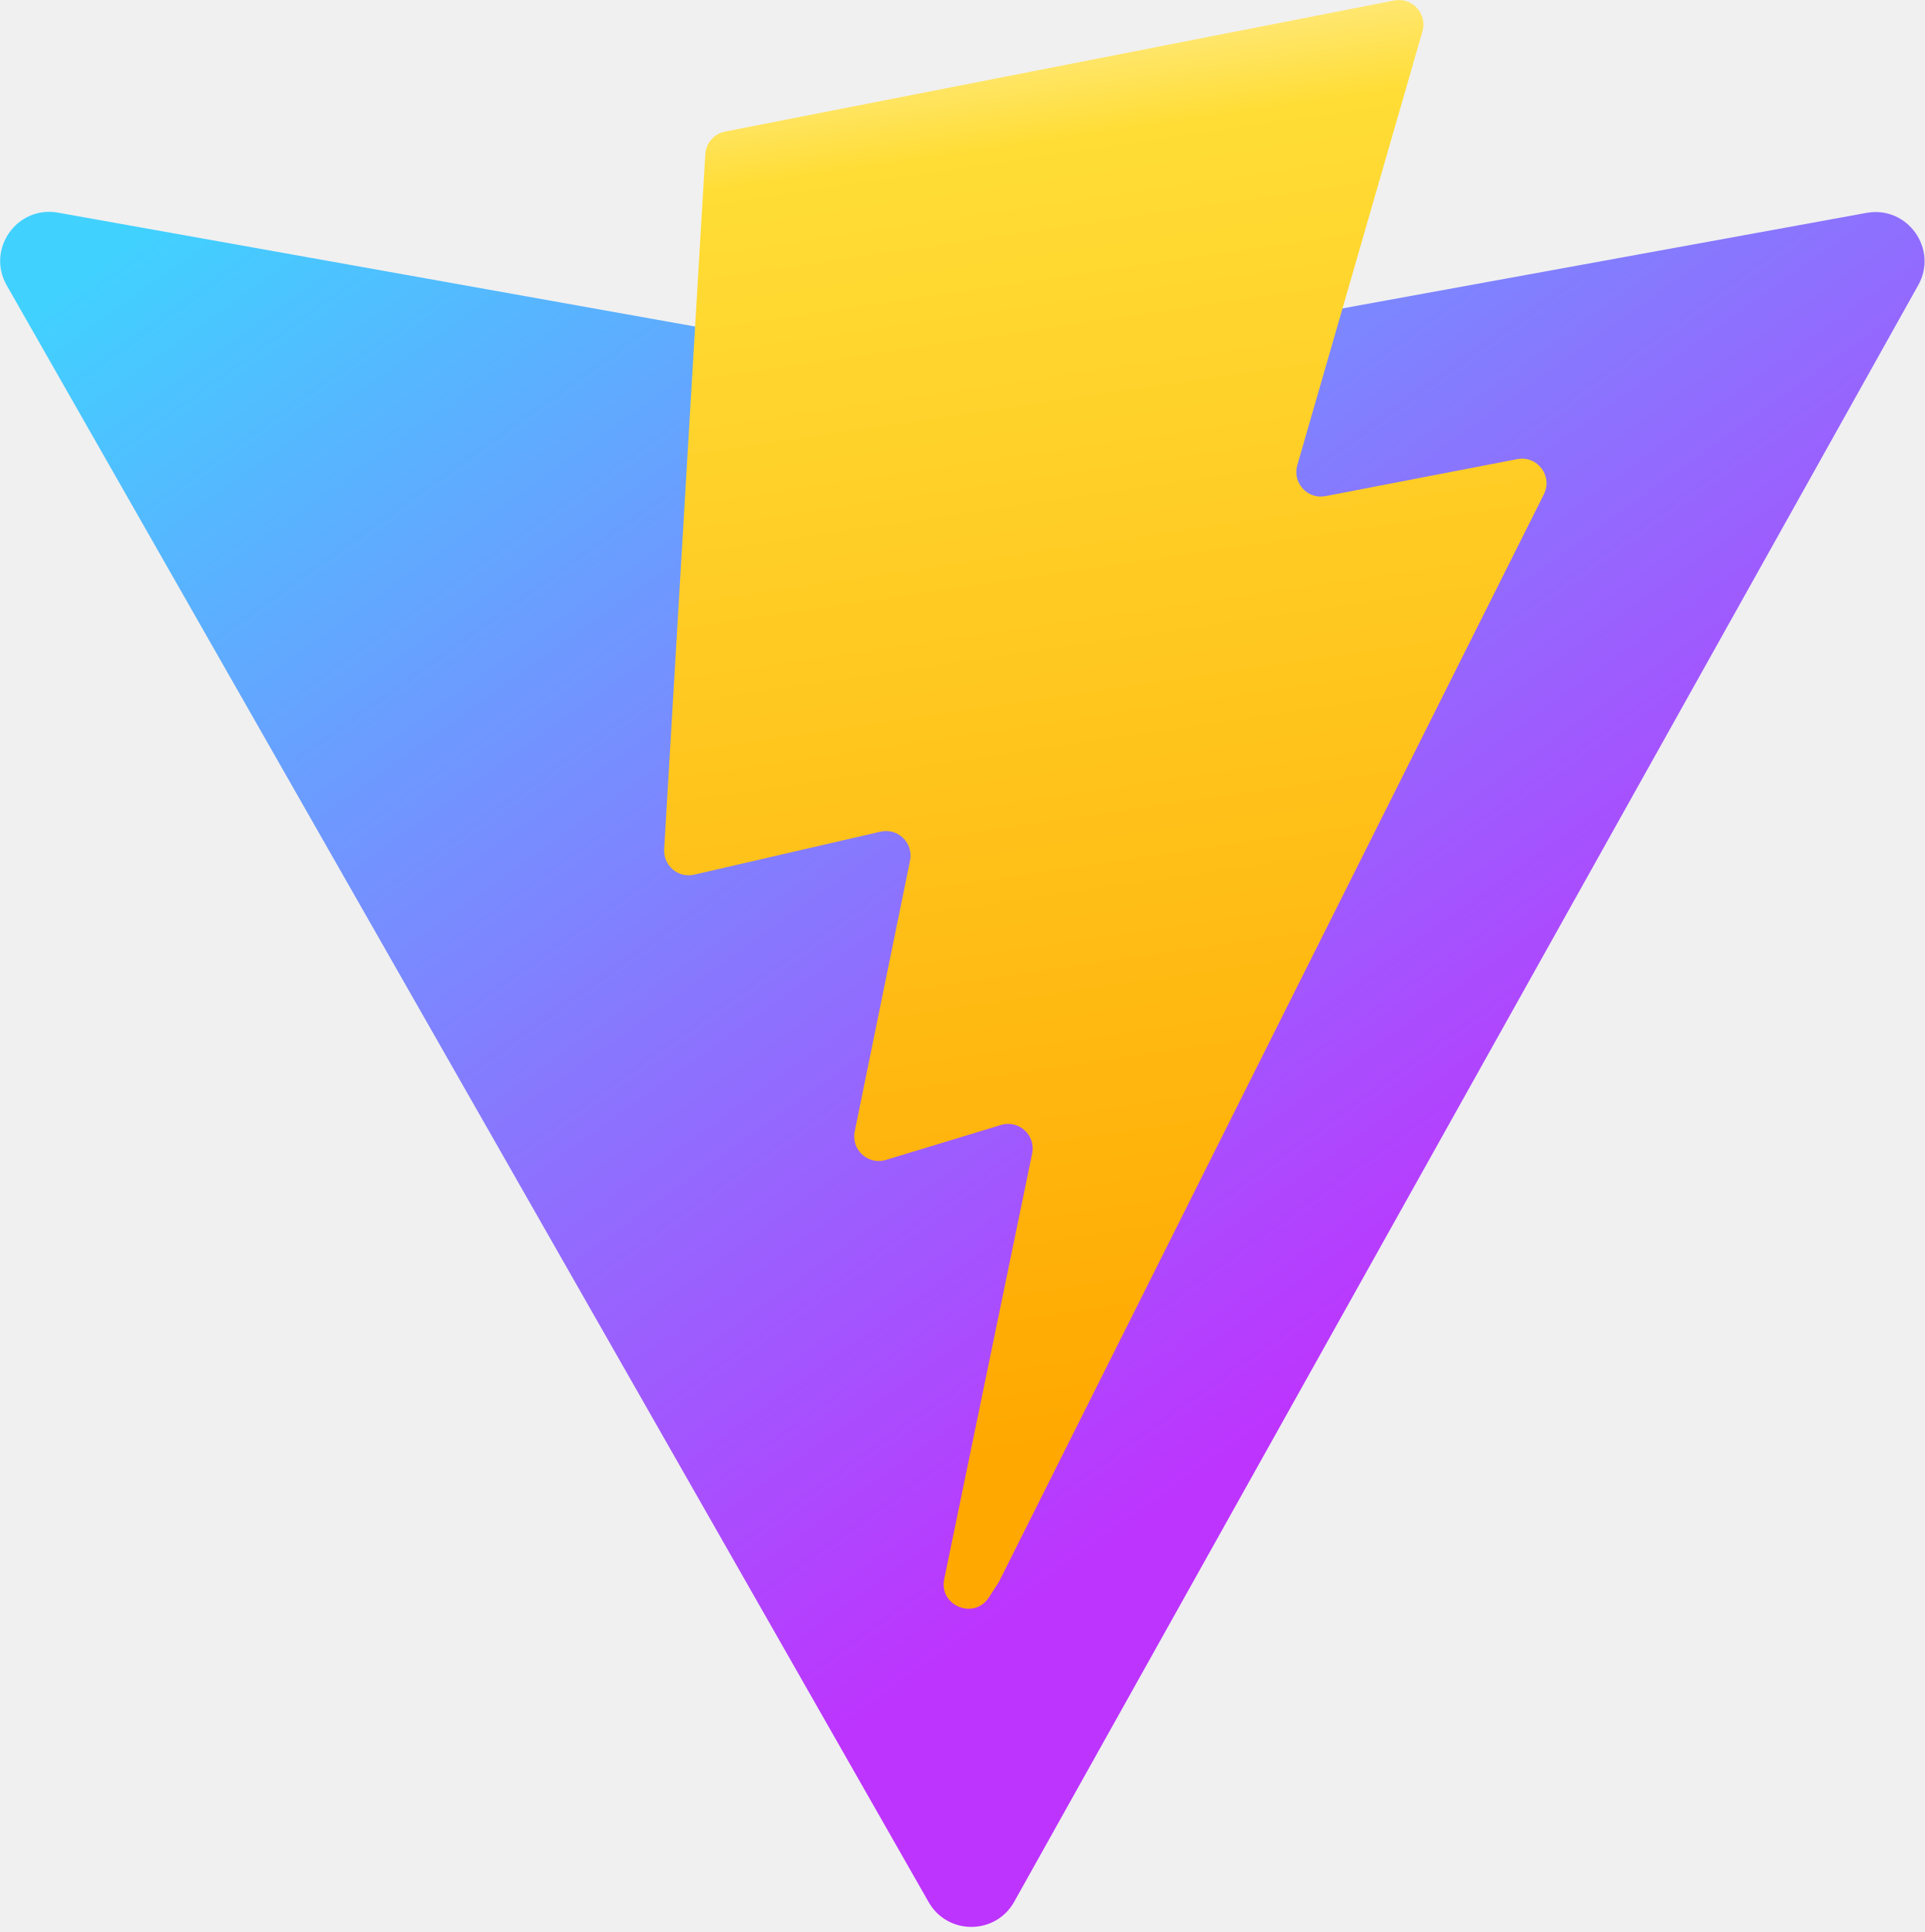
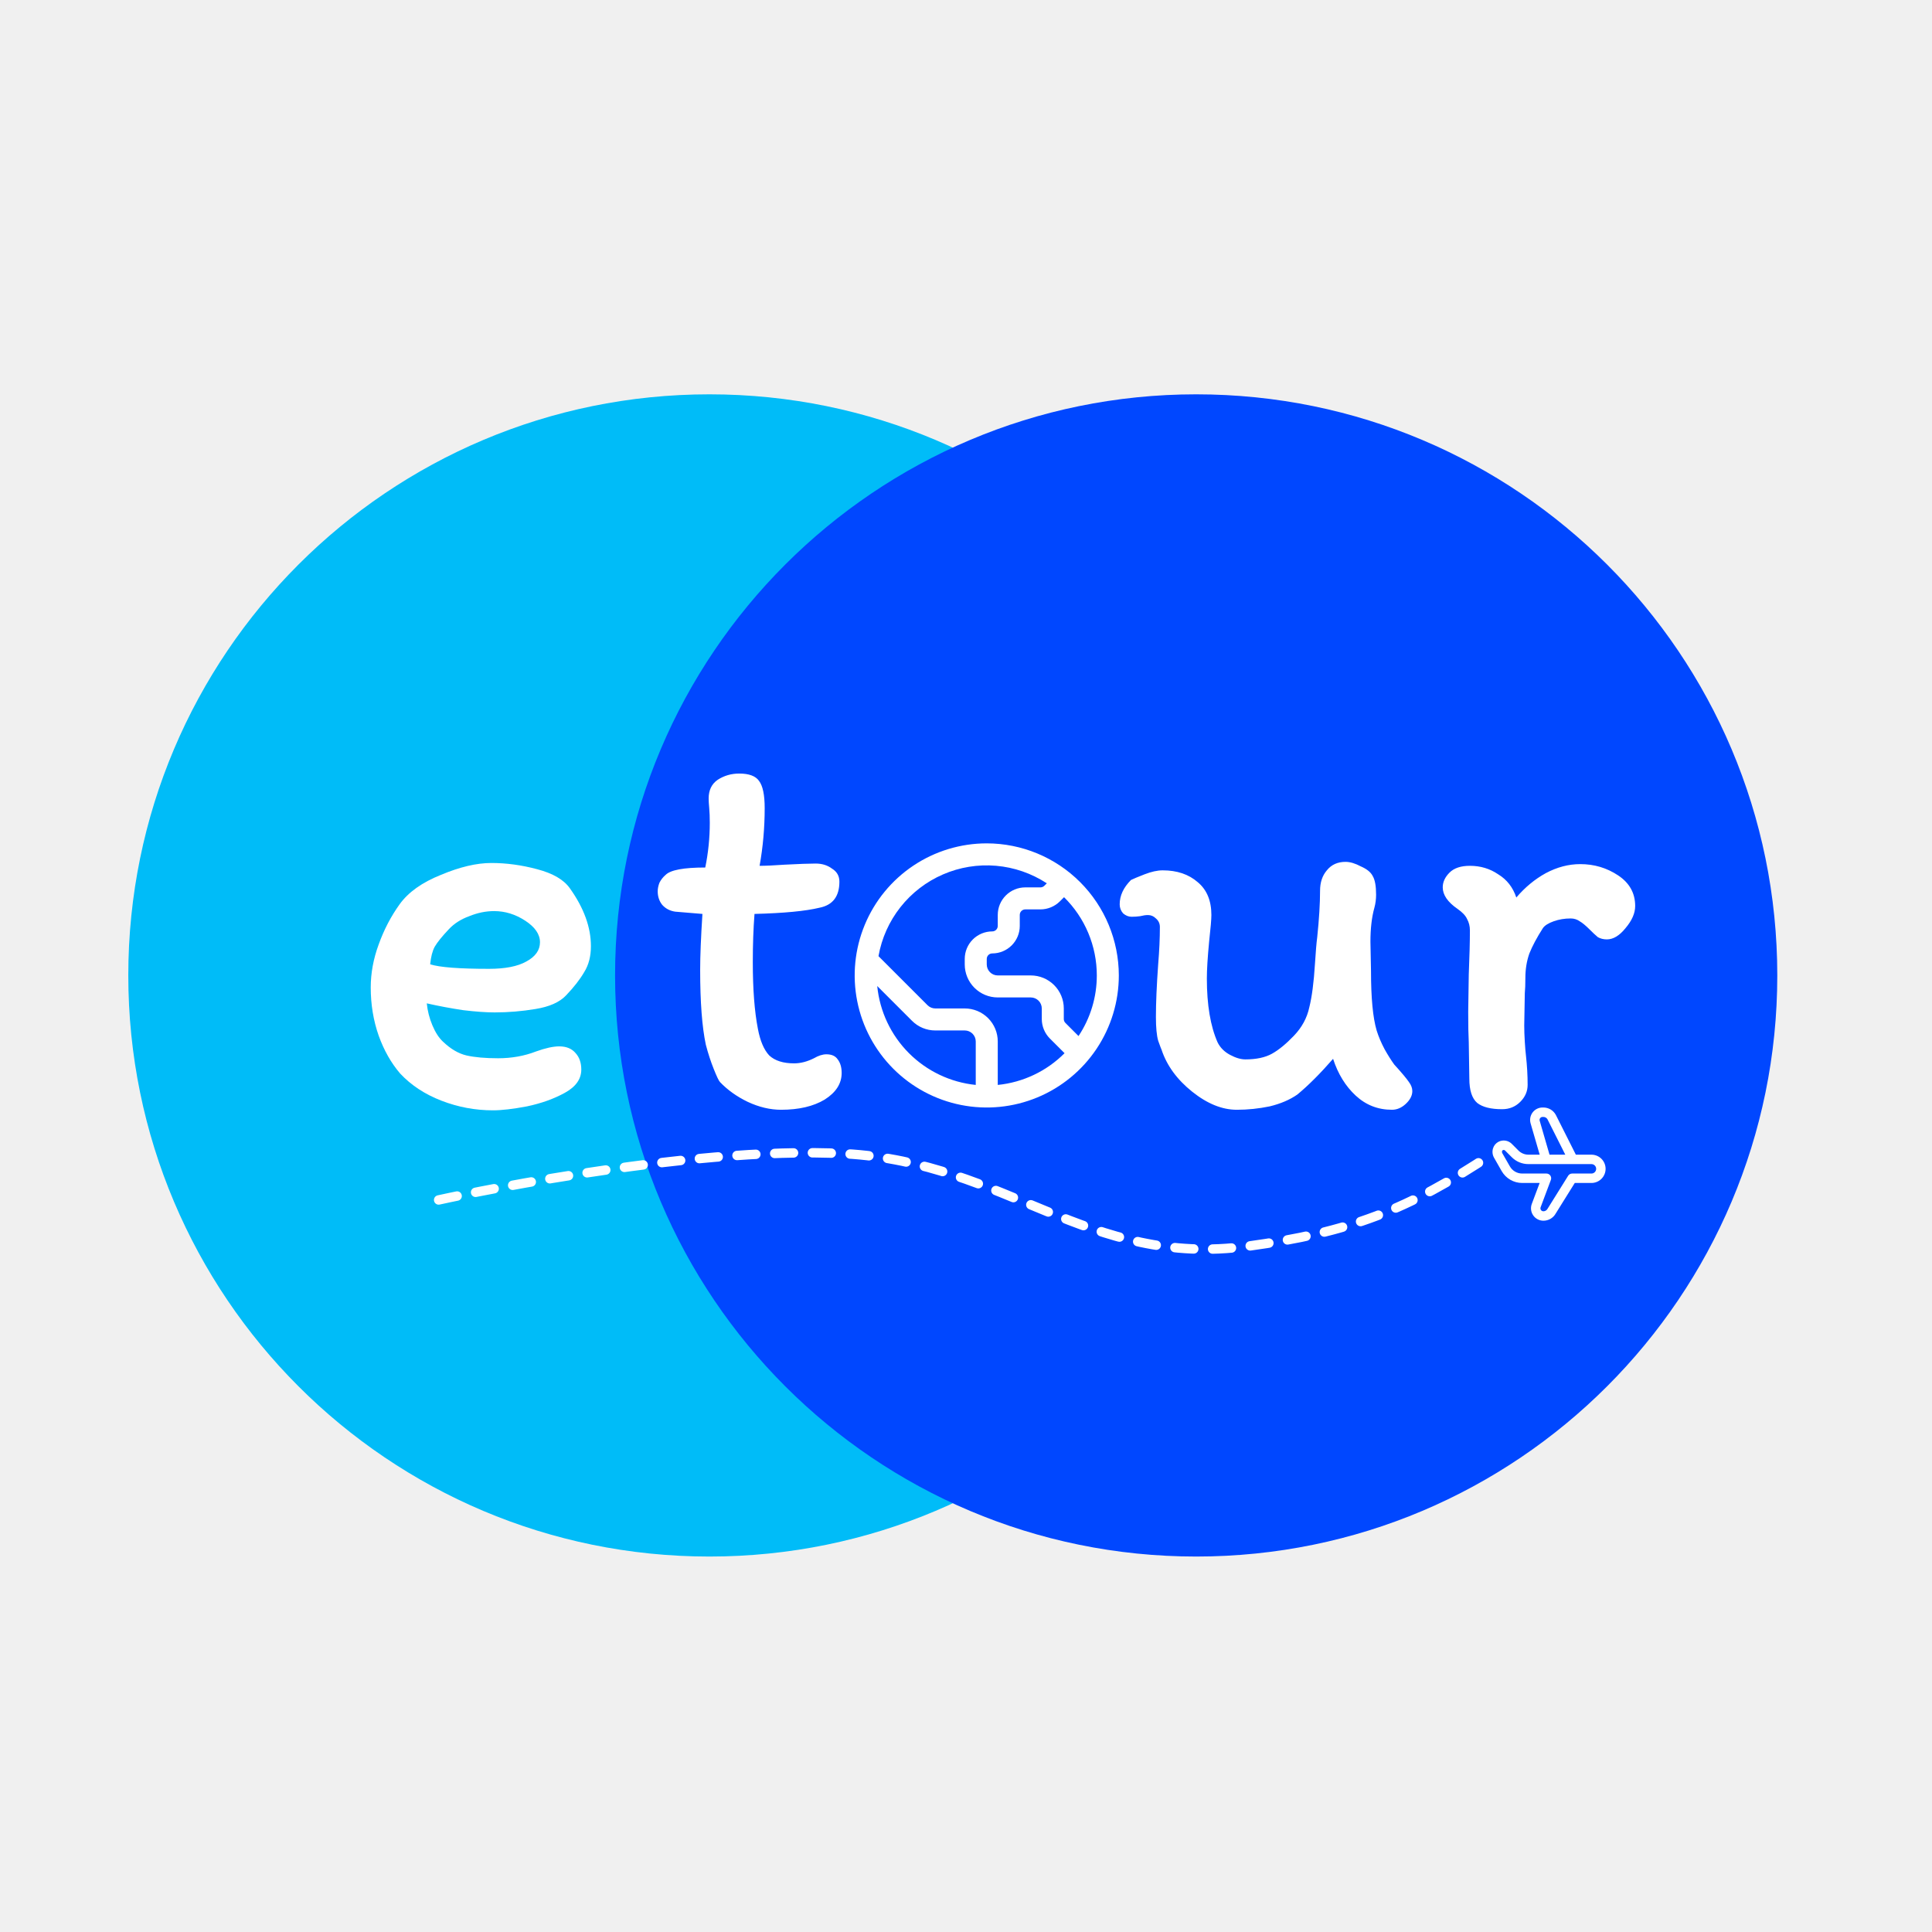
- <svg xmlns="http://www.w3.org/2000/svg" aria-hidden="true" role="img" class="iconify iconify--logos" width="31.88" height="32" preserveAspectRatio="xMidYMid meet" viewBox="0 0 256 257">
+ <svg xmlns="http://www.w3.org/2000/svg" width="1024" height="1024" viewBox="0 0 1024 1024" fill="none">
+   <circle cx="376" cy="517" r="308" fill="#00BCF8" />
+   <circle cx="634" cy="517" r="308" fill="#0047FF" />
+   <path d="M196.5 523.4C196.5 515.8 197.9 508.2 200.7 500.6C203.5 492.8 207.2 485.7 211.8 479.3C216.4 472.9 223.7 467.7 233.7 463.7C243.7 459.5 252.6 457.4 260.4 457.4C268.4 457.4 276.5 458.5 284.7 460.7C293.1 462.9 298.9 466.3 302.1 470.9C309.5 481.3 313.2 491.5 313.2 501.5C313.2 506.9 312 511.5 309.6 515.3C307.4 519.1 304.2 523.2 300 527.6C296.6 531.2 291.2 533.6 283.8 534.8C276.6 536 269.4 536.6 262.2 536.6C257.6 536.6 252 536.2 245.4 535.4C238.8 534.4 232.4 533.2 226.2 531.8C226.6 535.8 227.6 539.7 229.2 543.5C230.8 547.3 232.7 550.2 234.9 552.2C238.9 556 243 558.4 247.2 559.4C251.6 560.4 257.2 560.9 264 560.9C271.2 560.9 277.9 559.7 284.1 557.3C289.1 555.5 293.2 554.6 296.4 554.6C300.2 554.6 303.1 555.8 305.1 558.2C307.1 560.4 308.1 563.3 308.1 566.9C308.1 571.9 305.2 576 299.4 579.2C293.6 582.4 286.9 584.8 279.3 586.4C271.9 587.8 265.9 588.5 261.3 588.5C251.9 588.5 242.8 586.8 234 583.4C225.2 580 217.9 575.2 212.1 569C207.3 563.4 203.5 556.7 200.7 548.9C197.9 540.9 196.5 532.4 196.5 523.4ZM261.9 482.9C257.5 482.9 253.1 483.8 248.7 485.6C244.3 487.2 240.7 489.5 237.9 492.5C234.3 496.3 231.8 499.4 230.4 501.8C229.2 504 228.4 507.1 228 511.1C233 512.7 243.4 513.5 259.2 513.5C267.8 513.5 274.4 512.2 279 509.6C283.8 507 286.2 503.6 286.2 499.4C286.2 495.2 283.6 491.4 278.4 488C273.2 484.6 267.7 482.9 261.9 482.9Z" fill="white" />
+   <path d="M357.9 483.2C355.1 482.8 352.8 481.6 351 479.6C349.4 477.6 348.6 475.2 348.6 472.4C348.6 471 348.9 469.5 349.5 467.9C350.3 466.3 351.4 464.9 352.8 463.7C355.4 461.1 362.4 459.8 373.8 459.8C375.4 452 376.2 444.1 376.2 436.1C376.2 433.1 376.1 430.5 375.9 428.3C375.7 426.1 375.6 424.4 375.6 423.2C375.6 418.8 377.2 415.5 380.4 413.3C383.8 411.1 387.6 410 391.8 410C397 410 400.5 411.3 402.3 413.9C404.3 416.5 405.3 421.3 405.3 428.3C405.3 438.7 404.4 448.9 402.6 458.9C405.8 458.9 410.2 458.7 415.8 458.3C423.4 457.9 428.9 457.7 432.3 457.7C435.7 457.7 438.6 458.6 441 460.4C443.6 462 444.9 464.3 444.9 467.3C444.9 475.1 441.4 479.7 434.4 481.1C427 482.9 415.5 484 399.9 484.4C399.3 492.2 399 500.7 399 509.9C399 524.3 399.9 536.1 401.7 545.3C402.9 551.7 404.9 556.4 407.7 559.4C410.7 562.2 415.1 563.6 420.9 563.6C424.3 563.6 427.8 562.7 431.4 560.9C433.8 559.5 436 558.8 438 558.8C440.8 558.8 442.8 559.7 444 561.5C445.4 563.3 446.1 565.7 446.1 568.7C446.1 574.3 443.1 579 437.1 582.8C431.1 586.4 423.4 588.2 414 588.2C408.2 588.2 402.3 586.8 396.3 584C390.5 581.2 385.6 577.7 381.6 573.5C381 572.9 379.9 570.6 378.3 566.6C376.7 562.6 375.3 558.3 374.1 553.7C372.1 544.3 371.1 531.1 371.1 514.1C371.1 506.7 371.5 496.8 372.3 484.4L357.9 483.2ZM599.759 485.9C598.159 485.9 596.659 485.3 595.259 484.1C594.059 482.7 593.459 481.1 593.459 479.3C593.459 474.7 595.459 470.4 599.459 466.4C600.659 465.8 603.059 464.8 606.659 463.4C610.259 462 613.459 461.3 616.259 461.3C623.859 461.3 630.059 463.4 634.859 467.6C639.659 471.6 642.059 477.4 642.059 485C642.059 487.2 641.659 491.9 640.859 499.1C640.059 507.5 639.659 514 639.659 518.6C639.659 532.6 641.559 543.9 645.359 552.5C646.759 555.3 648.959 557.5 651.959 559.1C654.959 560.7 657.659 561.5 660.059 561.5C665.859 561.5 670.559 560.5 674.159 558.5C677.759 556.5 681.659 553.3 685.859 548.9C690.059 544.5 692.759 539.5 693.959 533.9C695.359 528.3 696.359 520.6 696.959 510.8C697.359 504.4 697.759 499.7 698.159 496.7C699.159 487.1 699.659 478.9 699.659 472.1C699.659 467.7 700.859 464.1 703.259 461.3C705.659 458.3 708.959 456.8 713.159 456.8C715.559 456.8 718.259 457.6 721.259 459.2C724.459 460.6 726.559 462.3 727.559 464.3C728.759 466.3 729.359 469.6 729.359 474.2C729.359 476.6 729.059 478.9 728.459 481.1C727.059 486.1 726.359 492.1 726.359 499.1L726.659 514.7C726.659 528.9 727.659 539.4 729.659 546.2C730.659 549.4 732.059 552.7 733.859 556.1C735.659 559.3 737.359 562 738.959 564.2C742.959 568.6 745.559 571.7 746.759 573.5C747.959 575.1 748.559 576.7 748.559 578.3C748.559 580.7 747.359 583 744.959 585.2C742.759 587.2 740.359 588.2 737.759 588.2C730.359 588.2 723.959 585.7 718.559 580.7C713.159 575.7 709.159 569.2 706.559 561.2C699.759 569 693.459 575.3 687.659 580.1C683.659 582.9 678.759 585 672.959 586.4C667.159 587.6 661.359 588.2 655.559 588.2C647.759 588.2 639.859 585 631.859 578.6C623.859 572.2 618.459 564.8 615.659 556.4C615.459 556 614.859 554.4 613.859 551.6C613.059 548.8 612.659 544.6 612.659 539C612.659 531.6 613.059 522.3 613.859 511.1C614.459 503.9 614.759 497.3 614.759 491.3C614.759 489.5 614.059 488 612.659 486.8C611.459 485.6 610.059 485 608.459 485C607.259 485 605.859 485.2 604.259 485.6C602.859 485.8 601.359 485.9 599.759 485.9ZM772.479 481.7C767.279 478.1 764.679 474.3 764.679 470.3C764.679 467.5 765.879 464.9 768.279 462.5C770.679 460.1 774.279 458.9 779.079 458.9C784.679 458.9 789.679 460.4 794.079 463.4C798.679 466.2 801.879 470.3 803.679 475.7C808.279 470.3 813.479 466 819.279 462.8C825.279 459.6 831.379 458 837.579 458C844.979 458 851.679 460 857.679 464C863.679 468 866.679 473.4 866.679 480.2C866.679 484 864.979 487.9 861.579 491.9C858.379 495.9 855.079 497.9 851.679 497.9C849.879 497.9 848.279 497.5 846.879 496.7C845.679 495.7 844.179 494.3 842.379 492.5C840.379 490.5 838.679 489.1 837.279 488.3C835.879 487.3 834.279 486.8 832.479 486.8C829.279 486.8 826.279 487.3 823.479 488.3C820.679 489.3 818.779 490.5 817.779 491.9C814.579 496.9 812.179 501.4 810.579 505.4C809.179 509.4 808.479 513.7 808.479 518.3C808.479 521.7 808.379 524.4 808.179 526.4L807.879 543.5C807.879 546.1 807.979 549 808.179 552.2C808.379 555.4 808.579 557.8 808.779 559.4C809.379 564.8 809.679 570 809.679 575C809.679 578.4 808.379 581.4 805.779 584C803.179 586.6 799.979 587.9 796.179 587.9C790.179 587.9 785.779 586.8 782.979 584.6C780.179 582.2 778.779 577.9 778.779 571.7L778.479 552.5C778.279 548.7 778.179 543.3 778.179 536.3L778.479 516.5C778.879 506.9 779.079 499.1 779.079 493.1C779.079 490.9 778.579 488.9 777.579 487.1C776.779 485.3 775.079 483.5 772.479 481.7Z" fill="white" />
+   <path d="M232.5 636C232.5 636 363.43 606.814 448 611.5C533.414 616.233 576.747 672.109 661.5 660.5C715.072 653.162 745.989 641.464 791 611.5" stroke="white" stroke-width="5" stroke-linecap="round" stroke-dasharray="10 10" />
+   <g clip-path="url(#clip0_1156_9819)">
+     <path d="M843.5 612H835.232L824.615 590.907C823.969 589.725 823.017 588.738 821.859 588.05C820.7 587.362 819.377 587 818.03 587H817.575C816.555 586.998 815.548 587.235 814.635 587.689C813.721 588.144 812.926 588.805 812.313 589.621C811.699 590.436 811.284 591.383 811.099 592.386C810.915 593.39 810.966 594.422 811.25 595.402L816.07 612H810.11C809.124 612.002 808.148 611.81 807.237 611.432C806.327 611.055 805.5 610.501 804.805 609.802L801.262 606.25C800.357 605.345 799.187 604.753 797.922 604.558C796.657 604.364 795.363 604.577 794.227 605.167C793.525 605.53 792.904 606.032 792.402 606.644C791.901 607.255 791.53 607.962 791.312 608.722C791.071 609.538 790.998 610.393 791.096 611.238C791.194 612.083 791.461 612.899 791.882 613.637L795.917 620.7C797.013 622.611 798.593 624.2 800.498 625.306C802.403 626.412 804.567 626.997 806.77 627H816.047L811.877 638.117C811.504 639.112 811.377 640.182 811.508 641.236C811.639 642.29 812.023 643.297 812.628 644.17C813.232 645.043 814.04 645.756 814.981 646.249C815.921 646.742 816.968 647 818.03 647C819.354 647.007 820.656 646.66 821.801 645.995C822.946 645.33 823.892 644.371 824.542 643.217L834.66 627H843.5C845.489 627 847.397 626.21 848.803 624.803C850.21 623.397 851 621.489 851 619.5C851 617.511 850.21 615.603 848.803 614.197C847.397 612.79 845.489 612 843.5 612ZM816.062 594.012C815.995 593.778 815.982 593.531 816.026 593.291C816.07 593.05 816.17 592.824 816.316 592.629C816.463 592.433 816.653 592.275 816.871 592.166C817.09 592.057 817.331 592 817.575 592H818.03C818.466 591.996 818.895 592.108 819.274 592.323C819.653 592.539 819.968 592.851 820.187 593.227L829.637 612H821.275L816.062 594.012ZM843.5 622H833.272C832.848 622 832.431 622.108 832.06 622.314C831.689 622.52 831.377 622.817 831.152 623.177L820.225 640.697C820.01 641.092 819.692 641.421 819.306 641.65C818.92 641.879 818.479 642 818.03 642C817.776 642 817.525 641.939 817.3 641.821C817.075 641.703 816.882 641.532 816.737 641.323C816.593 641.114 816.501 640.873 816.47 640.621C816.439 640.369 816.47 640.113 816.56 639.875L821.995 625.375C822.136 624.997 822.184 624.59 822.134 624.189C822.083 623.789 821.937 623.406 821.707 623.074C821.477 622.743 821.169 622.472 820.812 622.285C820.454 622.097 820.056 622 819.652 622H806.77C805.45 621.998 804.153 621.647 803.012 620.983C801.871 620.32 800.925 619.366 800.27 618.22L796.222 611.155C796.138 611.004 796.084 610.838 796.064 610.667C796.043 610.495 796.057 610.321 796.105 610.155C796.13 610.044 796.178 609.94 796.246 609.849C796.314 609.758 796.401 609.683 796.5 609.627C796.654 609.546 796.825 609.502 797 609.5C797.268 609.502 797.525 609.607 797.717 609.795L801.26 613.337C802.42 614.503 803.799 615.427 805.318 616.055C806.837 616.684 808.466 617.005 810.11 617H843.5C844.163 617 844.799 617.263 845.268 617.732C845.736 618.201 846 618.837 846 619.5C846 620.163 845.736 620.799 845.268 621.268C844.799 621.736 844.163 622 843.5 622Z" fill="white" />
+   </g>
+   <g clip-path="url(#clip1_1156_9819)">
+     <path d="M523 447C509.155 447 495.622 451.105 484.11 458.797C472.599 466.489 463.627 477.421 458.328 490.212C453.03 503.003 451.644 517.078 454.345 530.656C457.046 544.235 463.713 556.708 473.503 566.497C483.292 576.287 495.765 582.954 509.344 585.655C522.922 588.356 536.997 586.97 549.788 581.672C562.579 576.373 573.511 567.401 581.203 555.89C588.895 544.378 593 530.845 593 517C592.98 498.441 585.599 480.648 572.475 467.525C559.352 454.401 541.559 447.02 523 447V447ZM581.333 517C581.34 528.432 577.967 539.61 571.638 549.13L564.685 542.171C564.14 541.624 563.834 540.884 563.833 540.112V534.5C563.833 529.859 561.99 525.408 558.708 522.126C555.426 518.844 550.975 517 546.333 517H528.833C527.286 517 525.803 516.385 524.709 515.291C523.615 514.197 523 512.714 523 511.167V508.25C523 507.476 523.307 506.735 523.854 506.188C524.401 505.641 525.143 505.333 525.917 505.333C529.784 505.333 533.494 503.797 536.229 501.062C538.964 498.327 540.5 494.618 540.5 490.75V484.917C540.5 484.143 540.807 483.401 541.354 482.854C541.901 482.307 542.643 482 543.417 482H551.461C555.325 481.989 559.029 480.455 561.768 477.73L563.968 475.531C569.469 480.945 573.839 487.4 576.82 494.519C579.802 501.639 581.336 509.281 581.333 517ZM464.953 522.618L483.374 541.039C484.995 542.671 486.924 543.964 489.049 544.844C491.174 545.725 493.453 546.174 495.753 546.167H511.333C512.88 546.167 514.364 546.781 515.458 547.875C516.552 548.969 517.167 550.453 517.167 552V575.036C503.751 573.666 491.222 567.699 481.705 558.144C472.189 548.59 466.27 536.038 464.953 522.618V522.618ZM528.833 575.036V552C528.833 547.359 526.99 542.908 523.708 539.626C520.426 536.344 515.975 534.5 511.333 534.5H495.753C494.986 534.501 494.226 534.35 493.517 534.057C492.809 533.763 492.165 533.333 491.623 532.791L465.618 506.786C467.287 497.296 471.286 488.369 477.256 480.806C483.226 473.243 490.98 467.281 499.823 463.454C508.666 459.626 518.32 458.054 527.92 458.878C537.52 459.702 546.766 462.897 554.827 468.175L553.52 469.482C552.971 470.023 552.232 470.329 551.461 470.333H543.417C539.549 470.333 535.84 471.87 533.105 474.605C530.37 477.34 528.833 481.049 528.833 484.917V490.75C528.833 491.524 528.526 492.265 527.979 492.812C527.432 493.359 526.69 493.667 525.917 493.667C522.049 493.667 518.34 495.203 515.605 497.938C512.87 500.673 511.333 504.382 511.333 508.25V511.167C511.333 515.808 513.177 520.259 516.459 523.541C519.741 526.823 524.192 528.667 528.833 528.667H546.333C547.88 528.667 549.364 529.281 550.458 530.375C551.552 531.469 552.167 532.953 552.167 534.5V540.112C552.178 543.976 553.712 547.679 556.437 550.419L564.236 558.218C554.736 567.751 542.224 573.695 528.833 575.036V575.036Z" fill="white" />
+   </g>
  <defs>
-     <linearGradient id="IconifyId1813088fe1fbc01fb466" x1="-.828%" x2="57.636%" y1="7.652%" y2="78.411%">
-       <stop offset="0%" stop-color="#41D1FF" />
-       <stop offset="100%" stop-color="#BD34FE" />
-     </linearGradient>
-     <linearGradient id="IconifyId1813088fe1fbc01fb467" x1="43.376%" x2="50.316%" y1="2.242%" y2="89.03%">
-       <stop offset="0%" stop-color="#FFEA83" />
-       <stop offset="8.333%" stop-color="#FFDD35" />
-       <stop offset="100%" stop-color="#FFA800" />
-     </linearGradient>
+     <clipPath id="clip0_1156_9819">
+       <rect width="60" height="60" fill="white" transform="translate(791 587)" />
+     </clipPath>
+     <clipPath id="clip1_1156_9819">
+       <rect width="140" height="140" fill="white" transform="translate(453 447)" />
+     </clipPath>
  </defs>
-   <path fill="url(#IconifyId1813088fe1fbc01fb466)" d="M255.153 37.938L134.897 252.976c-2.483 4.44-8.862 4.466-11.382.048L.875 37.958c-2.746-4.814 1.371-10.646 6.827-9.67l120.385 21.517a6.537 6.537 0 0 0 2.322-.004l117.867-21.483c5.438-.991 9.574 4.796 6.877 9.62Z" />
-   <path fill="url(#IconifyId1813088fe1fbc01fb467)" d="M185.432.063L96.44 17.501a3.268 3.268 0 0 0-2.634 3.014l-5.474 92.456a3.268 3.268 0 0 0 3.997 3.378l24.777-5.718c2.318-.535 4.413 1.507 3.936 3.838l-7.361 36.047c-.495 2.426 1.782 4.5 4.151 3.78l15.304-4.649c2.372-.72 4.652 1.36 4.15 3.788l-11.698 56.621c-.732 3.542 3.979 5.473 5.943 2.437l1.313-2.028l72.516-144.72c1.215-2.423-.88-5.186-3.54-4.672l-25.505 4.922c-2.396.462-4.435-1.77-3.759-4.114l16.646-57.705c.677-2.35-1.37-4.583-3.769-4.113Z" />
</svg>
